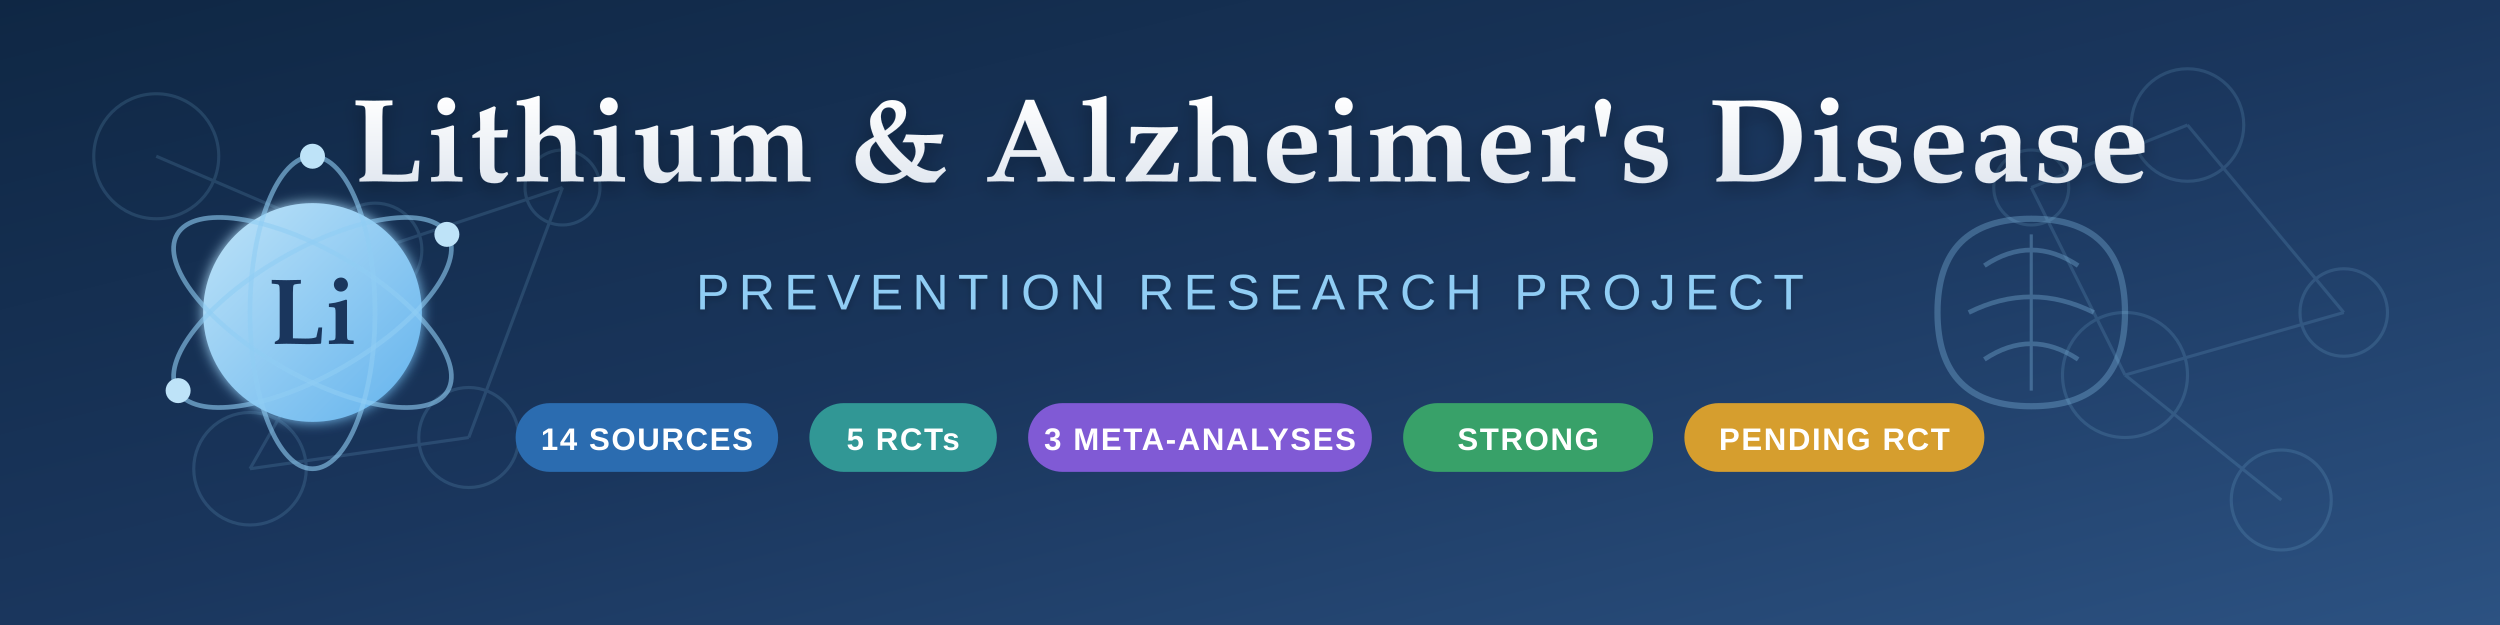
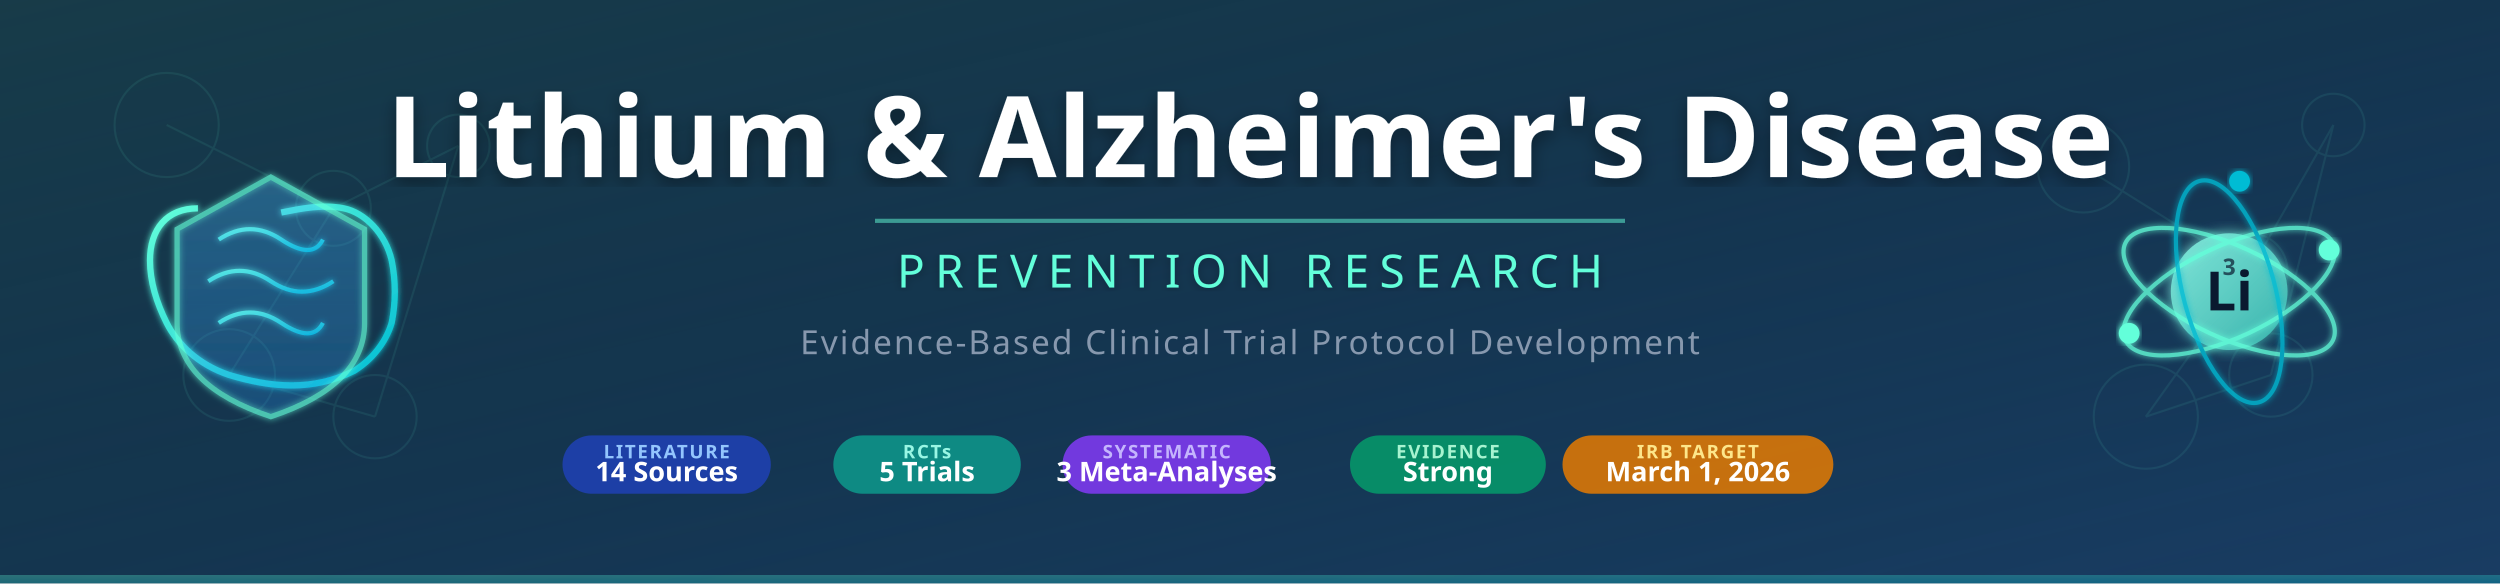
- <svg xmlns="http://www.w3.org/2000/svg" viewBox="0 0 800 200">
+ <svg xmlns="http://www.w3.org/2000/svg" viewBox="0 0 1200 280">
  <defs>
    <linearGradient id="bgGradient" x1="0%" y1="0%" x2="100%" y2="100%">
-       <stop offset="0%" style="stop-color:#0f2744;stop-opacity:1" />
-       <stop offset="50%" style="stop-color:#1a365d;stop-opacity:1" />
-       <stop offset="100%" style="stop-color:#2c5282;stop-opacity:1" />
+       <stop offset="0%" style="stop-color:#0a192f;stop-opacity:1" />
+       <stop offset="50%" style="stop-color:#112240;stop-opacity:1" />
+       <stop offset="100%" style="stop-color:#1a365d;stop-opacity:1" />
+     </linearGradient>
+     <linearGradient id="accentGradient" x1="0%" y1="0%" x2="100%" y2="100%">
+       <stop offset="0%" style="stop-color:#64ffda;stop-opacity:0.15" />
+       <stop offset="100%" style="stop-color:#00bcd4;stop-opacity:0.05" />
+     </linearGradient>
+     <linearGradient id="brainGradient" x1="0%" y1="0%" x2="100%" y2="100%">
+       <stop offset="0%" style="stop-color:#64ffda;stop-opacity:1" />
+       <stop offset="100%" style="stop-color:#00bcd4;stop-opacity:1" />
+     </linearGradient>
+     <linearGradient id="shieldGradient" x1="0%" y1="0%" x2="0%" y2="100%">
+       <stop offset="0%" style="stop-color:#4db8ff;stop-opacity:0.9" />
+       <stop offset="100%" style="stop-color:#2196f3;stop-opacity:0.7" />
    </linearGradient>
    <linearGradient id="lithiumGradient" x1="0%" y1="0%" x2="100%" y2="100%">
-       <stop offset="0%" style="stop-color:#bee3f8;stop-opacity:1" />
-       <stop offset="100%" style="stop-color:#63b3ed;stop-opacity:1" />
-     </linearGradient>
-     <linearGradient id="titleGradient" x1="0%" y1="0%" x2="0%" y2="100%">
-       <stop offset="0%" style="stop-color:#ffffff;stop-opacity:1" />
-       <stop offset="100%" style="stop-color:#e2e8f0;stop-opacity:1" />
+       <stop offset="0%" style="stop-color:#81e6d9;stop-opacity:1" />
+       <stop offset="100%" style="stop-color:#38b2ac;stop-opacity:1" />
    </linearGradient>
    <filter id="glow">
-       <feGaussianBlur stdDeviation="2" result="coloredBlur" />
+       <feGaussianBlur stdDeviation="3" result="coloredBlur" />
      <feMerge>
        <feMergeNode in="coloredBlur" />
        <feMergeNode in="SourceGraphic" />
      </feMerge>
    </filter>
-     <filter id="textShadow" x="-20%" y="-20%" width="140%" height="140%">
-       <feDropShadow dx="0" dy="2" stdDeviation="3" flood-color="#000000" flood-opacity="0.3" />
+     <filter id="softGlow">
+       <feGaussianBlur stdDeviation="1.5" result="coloredBlur" />
+       <feMerge>
+         <feMergeNode in="coloredBlur" />
+         <feMergeNode in="SourceGraphic" />
+       </feMerge>
    </filter>
-     <filter id="subtleShadow" x="-20%" y="-20%" width="140%" height="140%">
-       <feDropShadow dx="0" dy="1" stdDeviation="1" flood-color="#000000" flood-opacity="0.2" />
+     <filter id="textShadow">
+       <feDropShadow dx="0" dy="3" stdDeviation="4" flood-color="#000000" flood-opacity="0.4" />
+     </filter>
+     <filter id="subtleShadow">
+       <feDropShadow dx="0" dy="1" stdDeviation="2" flood-color="#000000" flood-opacity="0.25" />
    </filter>
  </defs>
-   <rect width="800" height="200" fill="url(#bgGradient)" />
-   <g opacity="0.15" stroke="#90cdf4" stroke-width="1" fill="none">
-     <circle cx="50" cy="50" r="20" />
-     <circle cx="120" cy="80" r="15" />
-     <circle cx="80" cy="150" r="18" />
-     <circle cx="180" cy="60" r="12" />
-     <circle cx="150" cy="140" r="16" />
-     <line x1="50" y1="50" x2="120" y2="80" />
-     <line x1="120" y1="80" x2="80" y2="150" />
-     <line x1="120" y1="80" x2="180" y2="60" />
-     <line x1="80" y1="150" x2="150" y2="140" />
-     <line x1="180" y1="60" x2="150" y2="140" />
-     <circle cx="700" cy="40" r="18" />
-     <circle cx="750" cy="100" r="14" />
-     <circle cx="680" cy="120" r="20" />
-     <circle cx="730" cy="160" r="16" />
-     <circle cx="650" cy="60" r="12" />
-     <line x1="700" y1="40" x2="750" y2="100" />
-     <line x1="750" y1="100" x2="680" y2="120" />
-     <line x1="680" y1="120" x2="730" y2="160" />
-     <line x1="700" y1="40" x2="650" y2="60" />
-     <line x1="650" y1="60" x2="680" y2="120" />
+   <rect width="1200" height="280" fill="url(#bgGradient)" />
+   <rect width="1200" height="280" fill="url(#accentGradient)" />
+   <g opacity="0.08" stroke="#64ffda" stroke-width="1" fill="none">
+     <circle cx="80" cy="60" r="25" />
+     <circle cx="160" cy="100" r="18" />
+     <circle cx="110" cy="180" r="22" />
+     <circle cx="220" cy="70" r="15" />
+     <circle cx="180" cy="200" r="20" />
+     <line x1="80" y1="60" x2="160" y2="100" />
+     <line x1="160" y1="100" x2="110" y2="180" />
+     <line x1="160" y1="100" x2="220" y2="70" />
+     <line x1="110" y1="180" x2="180" y2="200" />
+     <line x1="220" y1="70" x2="180" y2="200" />
+     <circle cx="1000" cy="80" r="22" />
+     <circle cx="1080" cy="130" r="18" />
+     <circle cx="1030" cy="200" r="25" />
+     <circle cx="1120" cy="60" r="15" />
+     <circle cx="1090" cy="180" r="20" />
+     <line x1="1000" y1="80" x2="1080" y2="130" />
+     <line x1="1080" y1="130" x2="1030" y2="200" />
+     <line x1="1080" y1="130" x2="1120" y2="60" />
+     <line x1="1030" y1="200" x2="1090" y2="180" />
+     <line x1="1120" y1="60" x2="1090" y2="180" />
  </g>
-   <g transform="translate(100, 100)">
-     <circle cx="0" cy="0" r="35" fill="url(#lithiumGradient)" filter="url(#glow)" />
-     <text x="0" y="10" font-family="'Palatino Linotype', 'Book Antiqua', Palatino, Georgia, serif" font-size="30" font-weight="bold" fill="#1a365d" text-anchor="middle">Li</text>
-     <ellipse cx="0" cy="0" rx="50" ry="20" fill="none" stroke="#90cdf4" stroke-width="1.5" opacity="0.6" transform="rotate(-30)" />
-     <ellipse cx="0" cy="0" rx="50" ry="20" fill="none" stroke="#90cdf4" stroke-width="1.5" opacity="0.6" transform="rotate(30)" />
-     <ellipse cx="0" cy="0" rx="50" ry="20" fill="none" stroke="#90cdf4" stroke-width="1.5" opacity="0.6" transform="rotate(90)" />
-     <circle cx="43" cy="-25" r="4" fill="#bee3f8" />
-     <circle cx="-43" cy="25" r="4" fill="#bee3f8" />
-     <circle cx="0" cy="-50" r="4" fill="#bee3f8" />
+   <g transform="translate(130, 140)">
+     <g filter="url(#softGlow)">
+       <path d="M-35,-40 C-50,-40 -58,-30 -58,-15 C-58,-5 -55,5 -50,15 C-45,25 -35,35 -20,40 C-10,43 0,45 10,45 C20,45 30,43 40,38 C48,33 55,25 58,15 C60,5 60,-5 58,-15 C55,-28 45,-38 35,-40 C25,-42 15,-40 5,-38" fill="none" stroke="url(#brainGradient)" stroke-width="3" />
+       <path d="M-25,-25 Q-10,-35 5,-25 T 25,-25" fill="none" stroke="url(#brainGradient)" stroke-width="2" />
+       <path d="M-30,-5 Q-15,-15 0,-5 T 30,-5" fill="none" stroke="url(#brainGradient)" stroke-width="2" />
+       <path d="M-25,15 Q-10,5 5,15 T 25,15" fill="none" stroke="url(#brainGradient)" stroke-width="2" />
+       <line x1="0" y1="-35" x2="0" y2="40" stroke="url(#brainGradient)" stroke-width="1.5" opacity="0.6" />
+     </g>
+     <g opacity="0.7" filter="url(#softGlow)">
+       <path d="M0,-55 L-45,-30 L-45,15 Q-45,45 0,60 Q45,45 45,15 L45,-30 Z" fill="url(#shieldGradient)" stroke="#64ffda" stroke-width="2" opacity="0.3" />
+       <path d="M0,-55 L-45,-30 L-45,15 Q-45,45 0,60 Q45,45 45,15 L45,-30 Z" fill="none" stroke="#64ffda" stroke-width="2.5" />
+     </g>
  </g>
-   <text x="400" y="58" font-family="'Palatino Linotype', 'Book Antiqua', Palatino, Georgia, serif" font-size="38" font-weight="bold" fill="url(#titleGradient)" text-anchor="middle" letter-spacing="1" filter="url(#textShadow)">
+   <g transform="translate(1070, 140)">
+     <circle cx="0" cy="0" r="28" fill="url(#lithiumGradient)" filter="url(#glow)" />
+     <text x="0" y="9" font-family="'Segoe UI', -apple-system, sans-serif" font-size="26" font-weight="700" fill="#0a192f" text-anchor="middle">Li</text>
+     <text x="0" y="-8" font-family="'Segoe UI', -apple-system, sans-serif" font-size="11" font-weight="600" fill="#0a192f" text-anchor="middle" opacity="0.7">3</text>
+     <g opacity="0.8" filter="url(#softGlow)">
+       <ellipse cx="0" cy="0" rx="55" ry="22" fill="none" stroke="#64ffda" stroke-width="2" transform="rotate(-25)" />
+       <ellipse cx="0" cy="0" rx="55" ry="22" fill="none" stroke="#64ffda" stroke-width="2" transform="rotate(25)" />
+       <ellipse cx="0" cy="0" rx="55" ry="22" fill="none" stroke="#00bcd4" stroke-width="2" transform="rotate(75)" />
+     </g>
+     <circle cx="48" cy="-20" r="5" fill="#64ffda" filter="url(#softGlow)" />
+     <circle cx="-48" cy="20" r="5" fill="#64ffda" filter="url(#softGlow)" />
+     <circle cx="5" cy="-53" r="5" fill="#00bcd4" filter="url(#softGlow)" />
+   </g>
+   <text x="600" y="85" font-family="'Segoe UI', -apple-system, BlinkMacSystemFont, sans-serif" font-size="54" font-weight="700" fill="#ffffff" text-anchor="middle" letter-spacing="0.5" filter="url(#textShadow)">
    Lithium &amp; Alzheimer's Disease
  </text>
-   <text x="400" y="99" font-family="'Segoe UI', Calibri, 'Helvetica Neue', Arial, sans-serif" font-size="16" fill="#90cdf4" text-anchor="middle" letter-spacing="3" font-weight="300" filter="url(#subtleShadow)">
-     PREVENTION RESEARCH PROJECT
+   <g>
+     <rect x="420" y="105" width="360" height="2" fill="#64ffda" opacity="0.5" />
+     <text x="600" y="138" font-family="'Segoe UI', -apple-system, sans-serif" font-size="22" font-weight="300" fill="#64ffda" text-anchor="middle" letter-spacing="5" filter="url(#subtleShadow)">
+       PREVENTION RESEARCH
+     </text>
+   </g>
+   <text x="600" y="170" font-family="'Segoe UI', -apple-system, sans-serif" font-size="16" font-weight="400" fill="#94a3b8" text-anchor="middle" letter-spacing="1" opacity="0.9">
+     Evidence-Based Clinical Trial Protocol Development
  </text>
-   <g transform="translate(400, 140)">
-     <g transform="translate(-193, 0)">
-       <rect x="-42" y="-11" width="84" height="22" rx="11" fill="#2b6cb0" />
-       <text x="0" y="4" font-family="'Segoe UI', Calibri, 'Helvetica Neue', Arial, sans-serif" font-size="10" font-weight="600" fill="#ffffff" text-anchor="middle" letter-spacing="0.5">
-         14 SOURCES
-       </text>
+   <g transform="translate(600, 223)">
+     <g transform="translate(-280, 0)">
+       <rect x="-50" y="-14" width="100" height="28" rx="14" fill="#1e40af" opacity="0.9" />
+       <text x="0" y="-3" font-family="'Segoe UI', sans-serif" font-size="9" font-weight="600" fill="#93c5fd" text-anchor="middle" letter-spacing="0.8">LITERATURE</text>
+       <text x="0" y="8" font-family="'Segoe UI', sans-serif" font-size="13" font-weight="700" fill="#ffffff" text-anchor="middle">14 Sources</text>
    </g>
-     <g transform="translate(-111, 0)">
-       <rect x="-30" y="-11" width="60" height="22" rx="11" fill="#319795" />
-       <text x="0" y="4" font-family="'Segoe UI', Calibri, 'Helvetica Neue', Arial, sans-serif" font-size="10" font-weight="600" fill="#ffffff" text-anchor="middle" letter-spacing="0.5">
-         5 RCTs
-       </text>
+     <g transform="translate(-155, 0)">
+       <rect x="-45" y="-14" width="90" height="28" rx="14" fill="#0d9488" opacity="0.9" />
+       <text x="0" y="-3" font-family="'Segoe UI', sans-serif" font-size="9" font-weight="600" fill="#99f6e4" text-anchor="middle" letter-spacing="0.8">RCTs</text>
+       <text x="0" y="8" font-family="'Segoe UI', sans-serif" font-size="13" font-weight="700" fill="#ffffff" text-anchor="middle">5 Trials</text>
    </g>
-     <g transform="translate(-16, 0)">
-       <rect x="-55" y="-11" width="110" height="22" rx="11" fill="#805ad5" />
-       <text x="0" y="4" font-family="'Segoe UI', Calibri, 'Helvetica Neue', Arial, sans-serif" font-size="10" font-weight="600" fill="#ffffff" text-anchor="middle" letter-spacing="0.5">
-         3 META-ANALYSES
-       </text>
+     <g transform="translate(-40, 0)">
+       <rect x="-50" y="-14" width="100" height="28" rx="14" fill="#7c3aed" opacity="0.9" />
+       <text x="0" y="-3" font-family="'Segoe UI', sans-serif" font-size="9" font-weight="600" fill="#c4b5fd" text-anchor="middle" letter-spacing="0.8">SYSTEMATIC</text>
+       <text x="0" y="8" font-family="'Segoe UI', sans-serif" font-size="13" font-weight="700" fill="#ffffff" text-anchor="middle">3 Meta-Analyses</text>
    </g>
-     <g transform="translate(89, 0)">
-       <rect x="-40" y="-11" width="80" height="22" rx="11" fill="#38a169" />
-       <text x="0" y="4" font-family="'Segoe UI', Calibri, 'Helvetica Neue', Arial, sans-serif" font-size="10" font-weight="600" fill="#ffffff" text-anchor="middle" letter-spacing="0.5">
-         STRONG
-       </text>
+     <g transform="translate(95, 0)">
+       <rect x="-47" y="-14" width="94" height="28" rx="14" fill="#059669" opacity="0.9" />
+       <text x="0" y="-3" font-family="'Segoe UI', sans-serif" font-size="9" font-weight="600" fill="#a7f3d0" text-anchor="middle" letter-spacing="0.8">EVIDENCE</text>
+       <text x="0" y="8" font-family="'Segoe UI', sans-serif" font-size="13" font-weight="700" fill="#ffffff" text-anchor="middle">Strong</text>
    </g>
-     <g transform="translate(187, 0)">
-       <rect x="-48" y="-11" width="96" height="22" rx="11" fill="#d69e2e" />
-       <text x="0" y="4" font-family="'Segoe UI', Calibri, 'Helvetica Neue', Arial, sans-serif" font-size="10" font-weight="600" fill="#ffffff" text-anchor="middle" letter-spacing="0.5">
-         PENDING RCT
-       </text>
+     <g transform="translate(215, 0)">
+       <rect x="-65" y="-14" width="130" height="28" rx="14" fill="#d97706" opacity="0.9" />
+       <text x="0" y="-3" font-family="'Segoe UI', sans-serif" font-size="9" font-weight="600" fill="#fde68a" text-anchor="middle" letter-spacing="0.8">IRB TARGET</text>
+       <text x="0" y="8" font-family="'Segoe UI', sans-serif" font-size="13" font-weight="700" fill="#ffffff" text-anchor="middle">March 1, 2026</text>
    </g>
  </g>
-   <g transform="translate(650, 100)" opacity="0.3">
-     <path d="M0,-30 C20,-30 30,-20 30,0 C30,20 20,30 0,30 C-20,30 -30,20 -30,0 C-30,-20 -20,-30 0,-30" fill="none" stroke="#90cdf4" stroke-width="2" />
-     <path d="M-15,-15 Q0,-25 15,-15" fill="none" stroke="#90cdf4" stroke-width="1.5" />
-     <path d="M-20,0 Q0,-10 20,0" fill="none" stroke="#90cdf4" stroke-width="1.5" />
-     <path d="M-15,15 Q0,5 15,15" fill="none" stroke="#90cdf4" stroke-width="1.5" />
-     <line x1="0" y1="-25" x2="0" y2="25" stroke="#90cdf4" stroke-width="1" />
-   </g>
+   <rect x="0" y="276" width="1200" height="4" fill="url(#brainGradient)" opacity="0.3" />
</svg>
